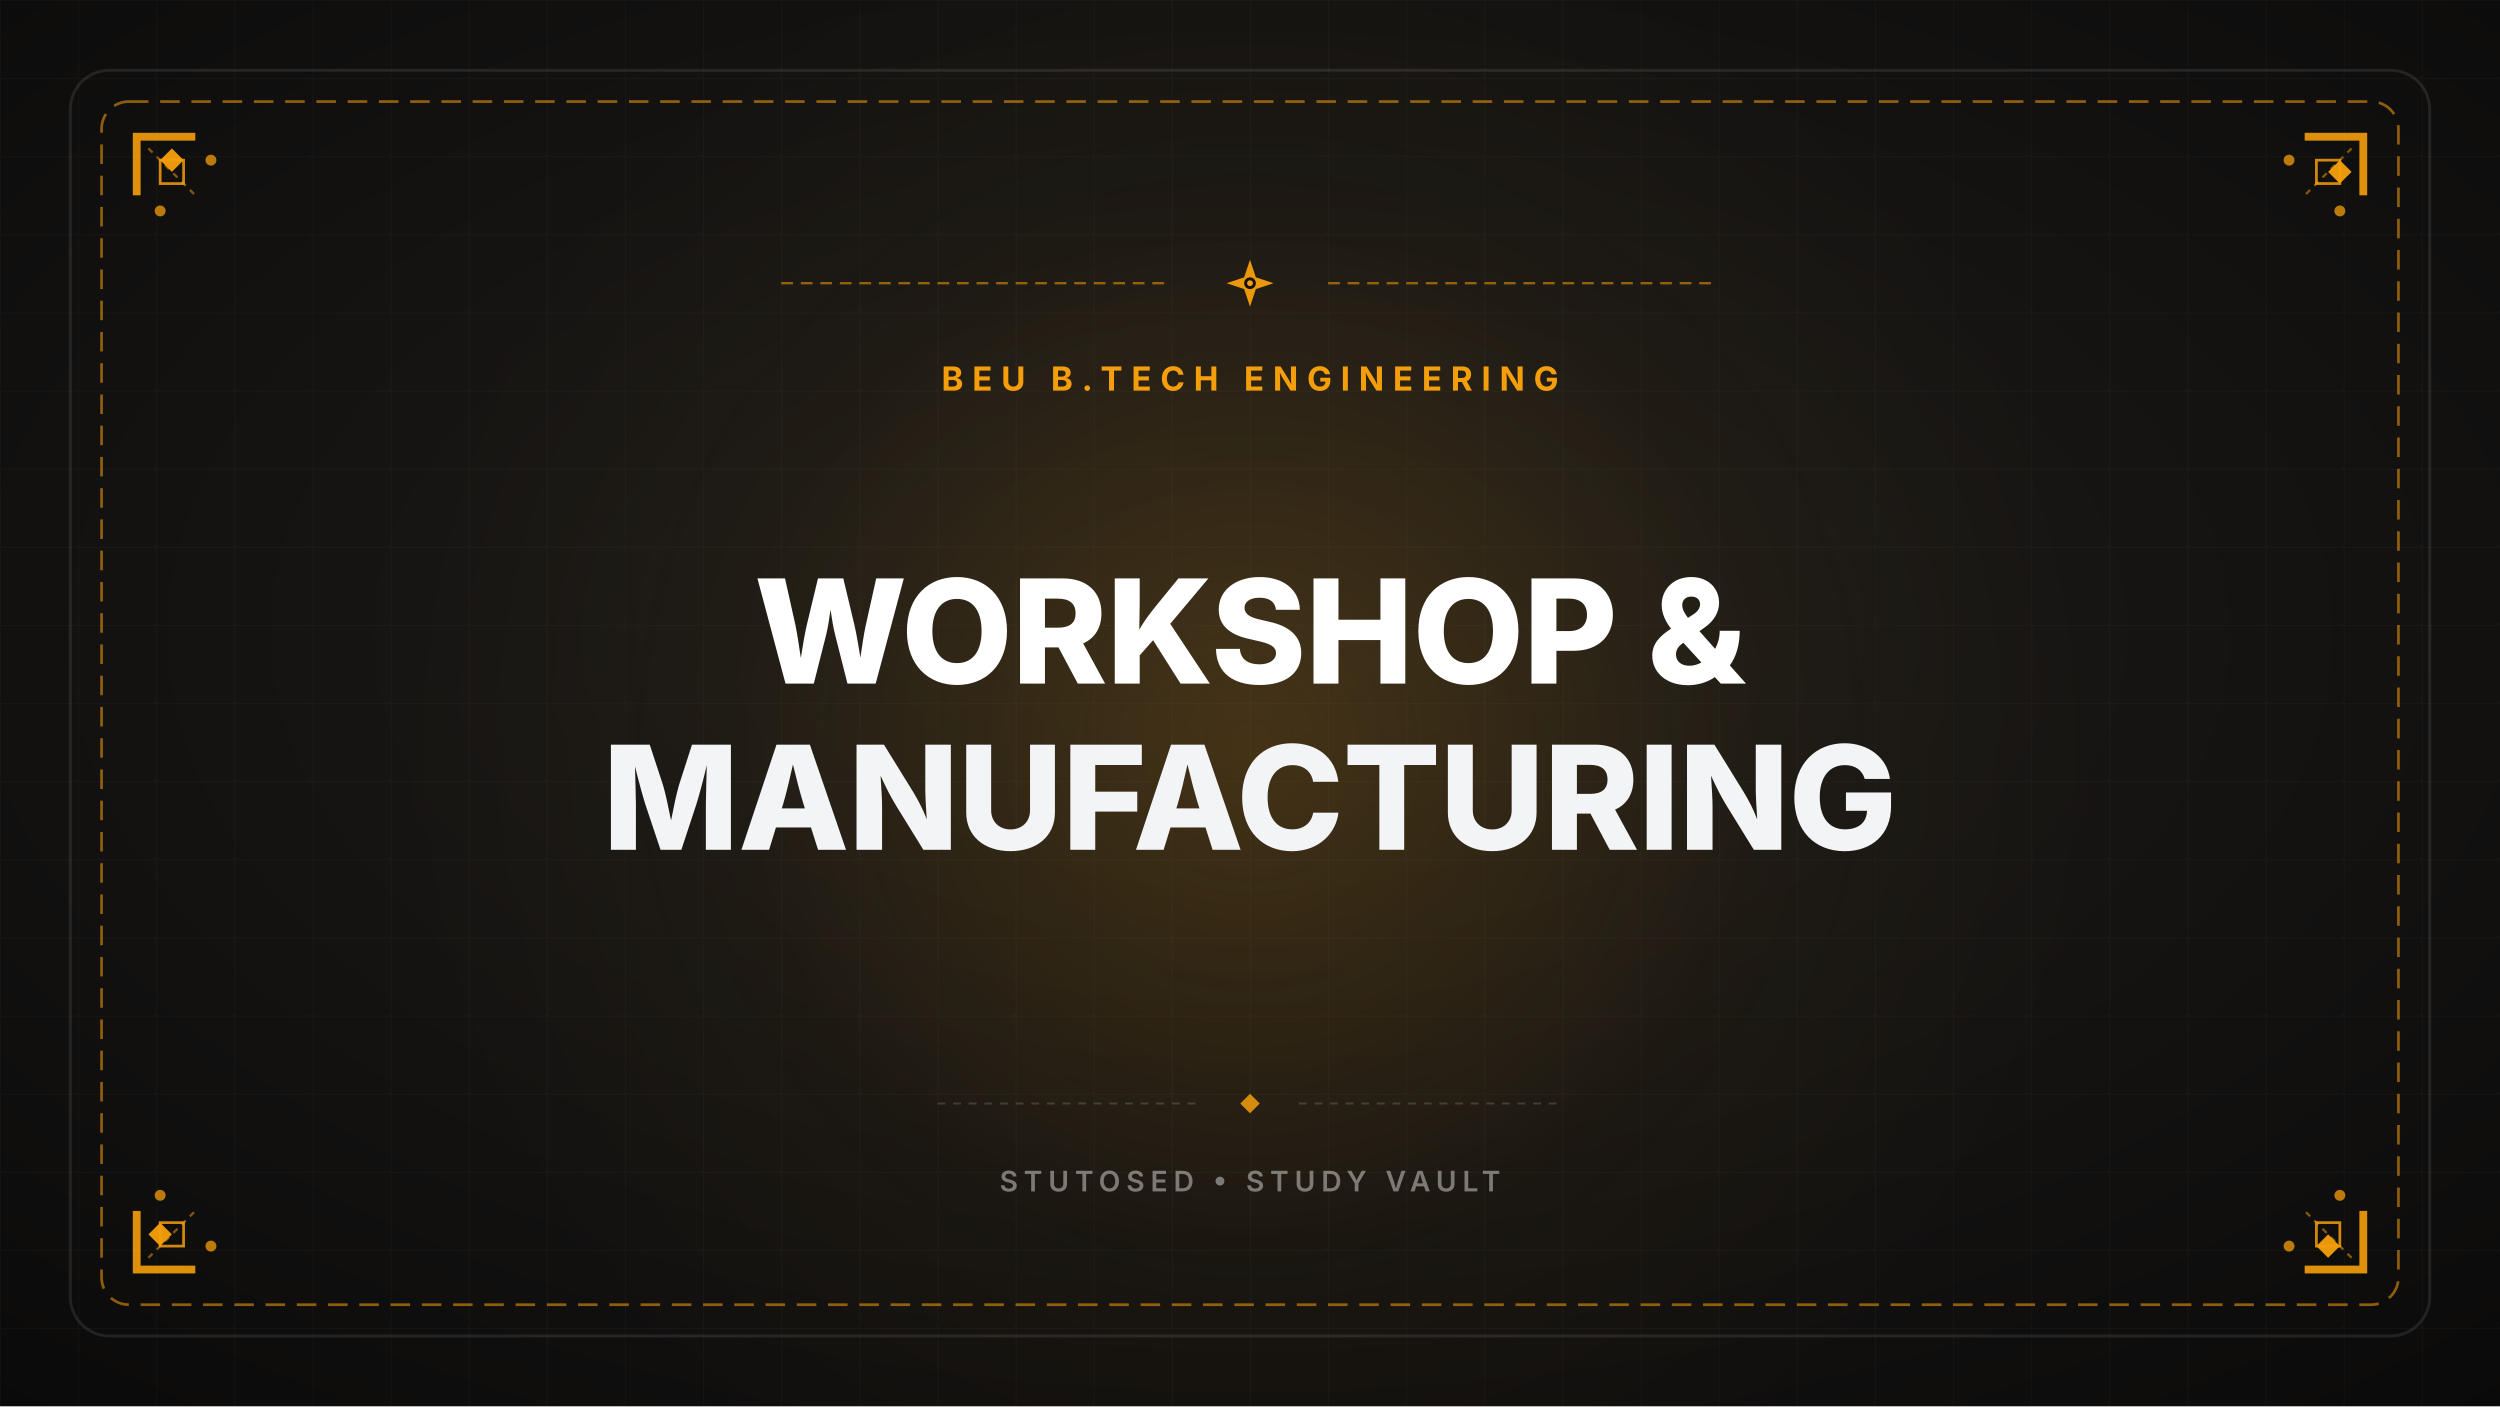
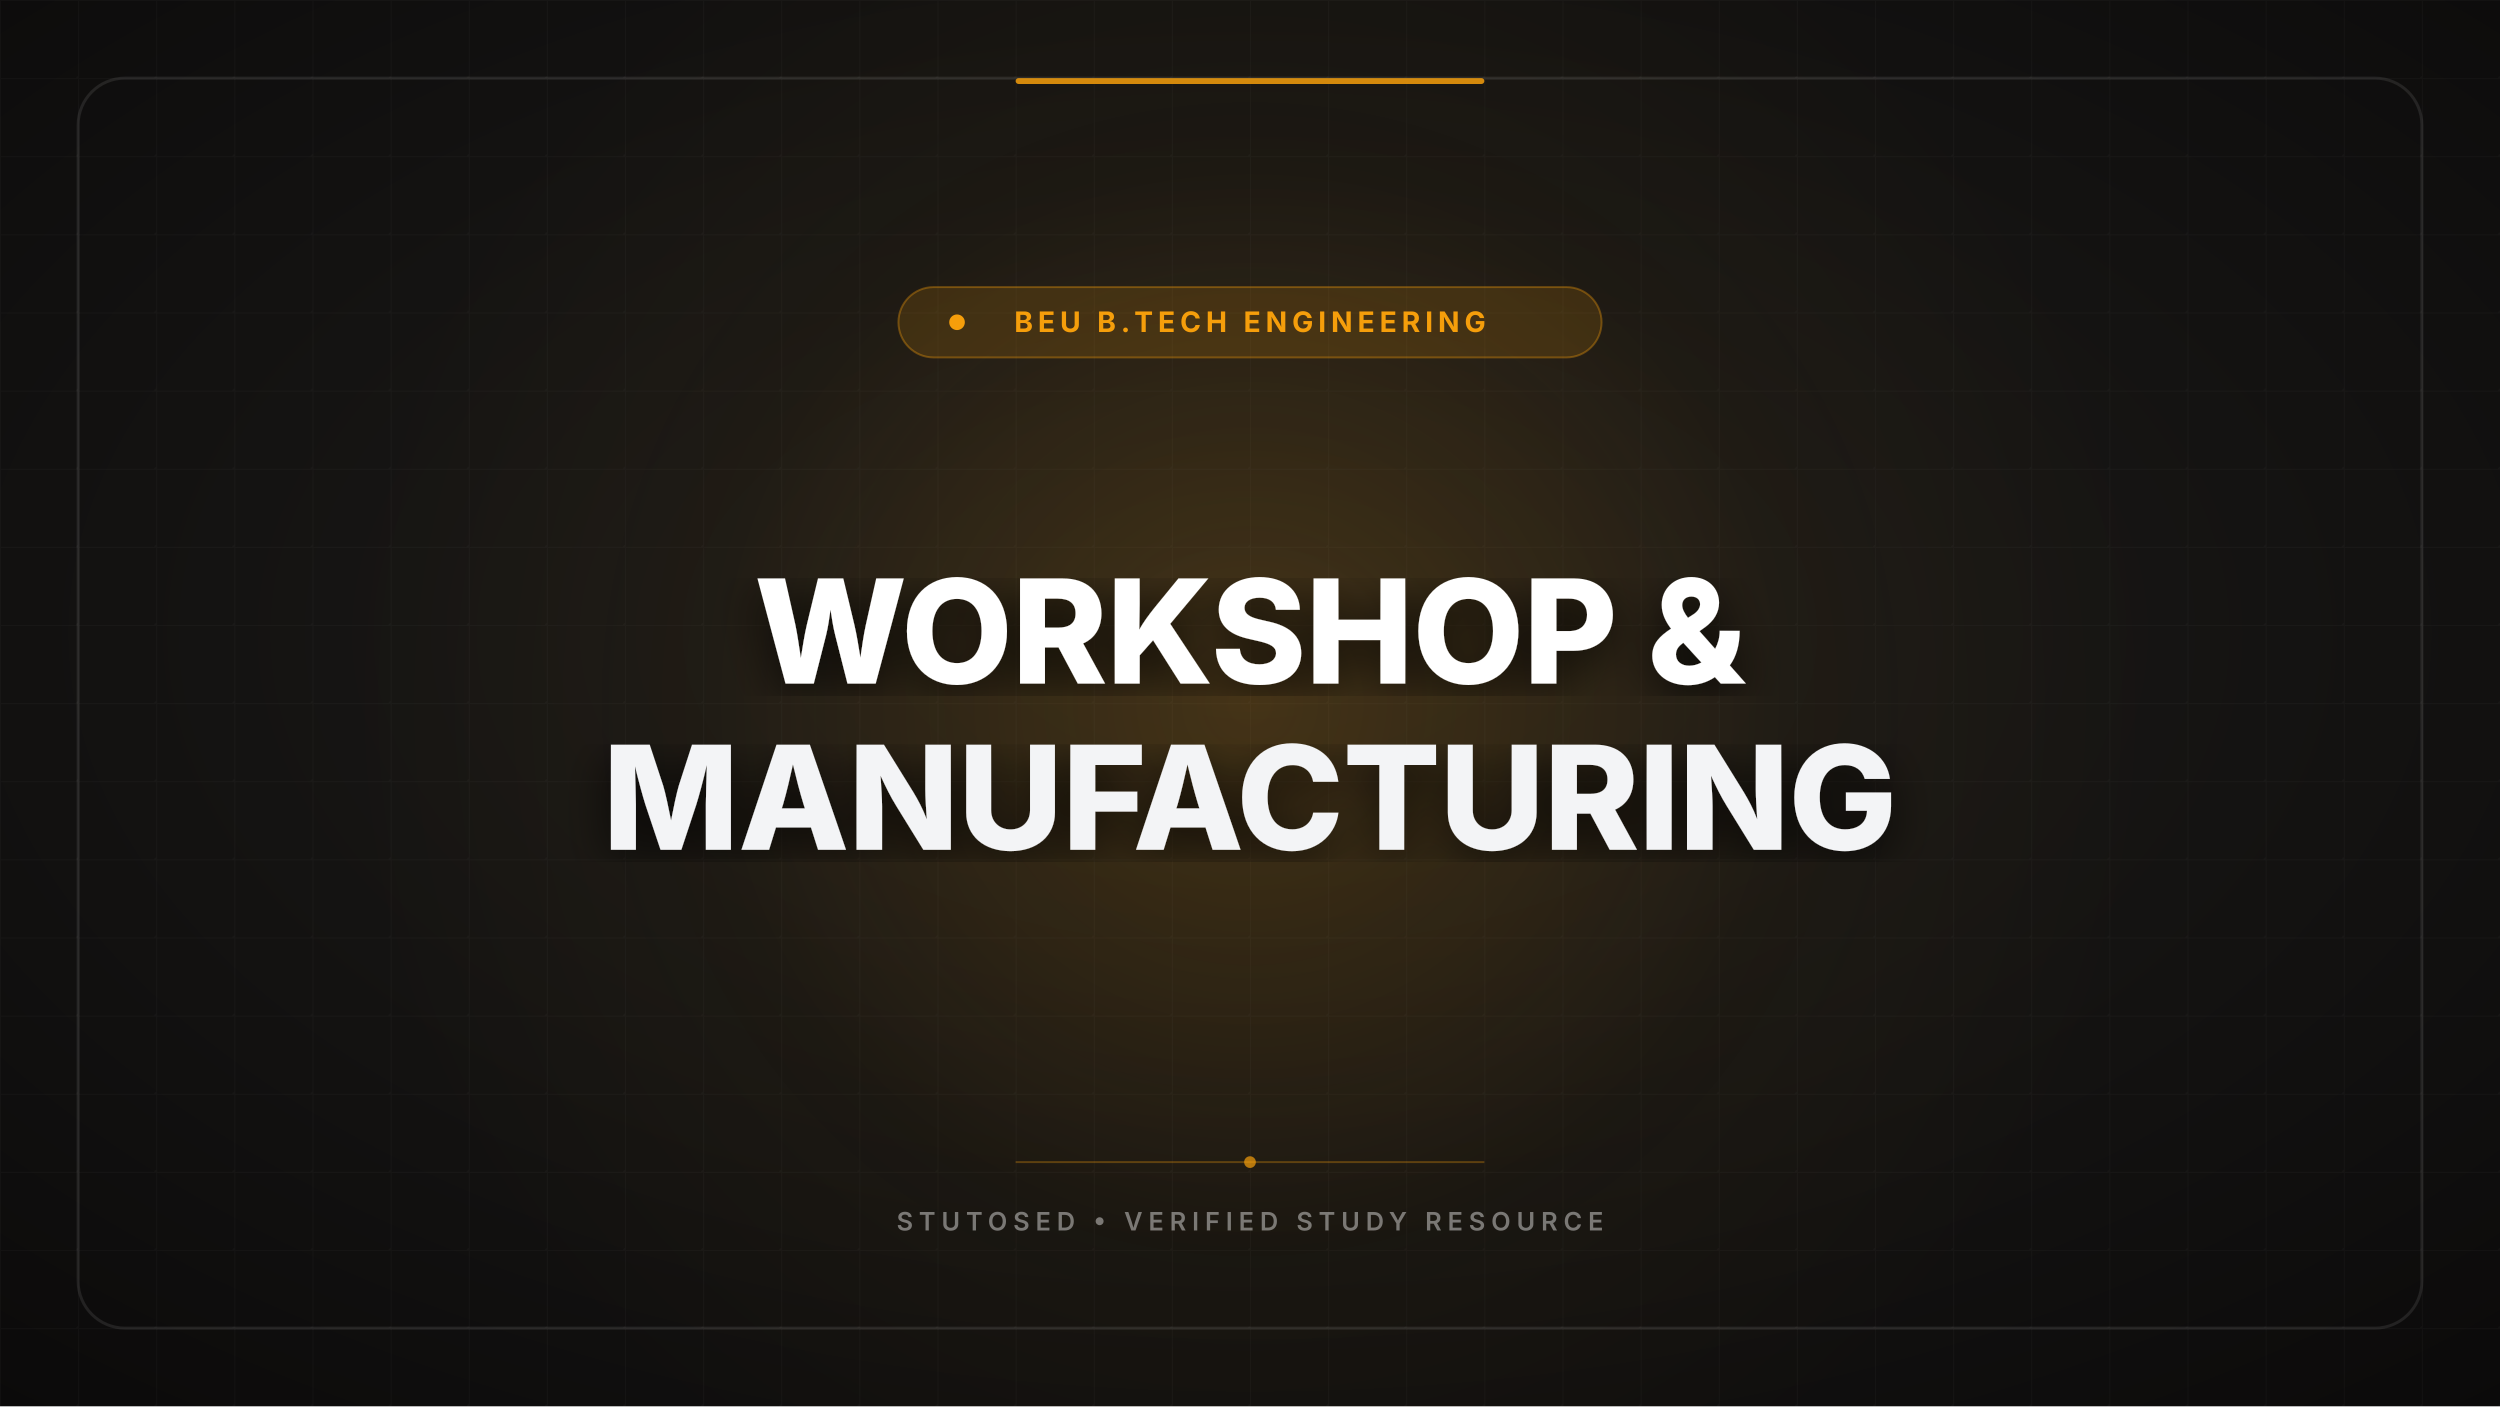
<svg xmlns="http://www.w3.org/2000/svg" viewBox="0 0 1280 720" width="1280" height="720">
  <defs>
    <radialGradient id="bg-grad" cx="50%" cy="45%" r="75%">
      <stop offset="0%" stop-color="#1f1d1a" />
      <stop offset="60%" stop-color="#131211" />
      <stop offset="100%" stop-color="#0b0a0a" />
    </radialGradient>
    <radialGradient id="accent-glow-rad" cx="50%" cy="50%" r="50%">
      <stop offset="0%" stop-color="#f59e0b" stop-opacity="0.18" />
      <stop offset="60%" stop-color="#f59e0b" stop-opacity="0.03" />
      <stop offset="100%" stop-color="#f59e0b" stop-opacity="0" />
    </radialGradient>
+     <filter id="shadow" x="-10%" y="-10%" width="120%" height="120%">
+       <feDropShadow dx="0" dy="6" stdDeviation="12" flood-color="#000000" flood-opacity="0.75" />
+     </filter>
    <pattern id="grid-pattern" width="40" height="40" patternUnits="userSpaceOnUse">
      <path d="M 40 0 L 0 0 0 40" fill="none" stroke="rgba(255,255,255,0.025)" stroke-width="1" />
      <circle cx="40" cy="40" r="1" fill="rgba(255,255,255,0.025)" />
    </pattern>
  </defs>
  <rect width="1280" height="720" fill="url(#bg-grad)" />
  <rect width="1280" height="720" fill="url(#grid-pattern)" />
-   <circle cx="640" cy="380" r="440" fill="url(#accent-glow-rad)" />
-   <rect x="36" y="36" width="1208" height="648" rx="20" fill="none" stroke="rgba(255,255,255,0.09)" stroke-width="1.5" />
-   <rect x="52" y="52" width="1176" height="616" rx="14" fill="none" stroke="#f59e0b" stroke-width="1.4" stroke-dasharray="10 6" opacity="0.55" />
-   <g transform="translate(68, 68) rotate(0)">
-     <path d="M 0 0 L 32 0 L 32 4 L 4 4 L 4 32 L 0 32 Z" fill="#f59e0b" opacity="0.9" />
-     <polygon points="14,14 26,14 26,26 14,26" fill="none" stroke="#f59e0b" stroke-width="1.4" opacity="0.85" />
-     <polygon points="20,8 26,14 20,20 14,14" fill="#f59e0b" opacity="0.95" />
-     <circle cx="40" cy="14" r="2.8" fill="#f59e0b" opacity="0.75" />
-     <circle cx="14" cy="40" r="2.8" fill="#f59e0b" opacity="0.75" />
-     <line x1="8" y1="8" x2="32" y2="32" stroke="#f59e0b" stroke-width="1.2" opacity="0.5" stroke-dasharray="3,3" />
-   </g>
-   <g transform="translate(1212, 68) rotate(90)">
-     <path d="M 0 0 L 32 0 L 32 4 L 4 4 L 4 32 L 0 32 Z" fill="#f59e0b" opacity="0.9" />
-     <polygon points="14,14 26,14 26,26 14,26" fill="none" stroke="#f59e0b" stroke-width="1.4" opacity="0.85" />
-     <polygon points="20,8 26,14 20,20 14,14" fill="#f59e0b" opacity="0.95" />
-     <circle cx="40" cy="14" r="2.8" fill="#f59e0b" opacity="0.75" />
-     <circle cx="14" cy="40" r="2.8" fill="#f59e0b" opacity="0.75" />
-     <line x1="8" y1="8" x2="32" y2="32" stroke="#f59e0b" stroke-width="1.2" opacity="0.5" stroke-dasharray="3,3" />
-   </g>
-   <g transform="translate(1212, 652) rotate(180)">
-     <path d="M 0 0 L 32 0 L 32 4 L 4 4 L 4 32 L 0 32 Z" fill="#f59e0b" opacity="0.9" />
-     <polygon points="14,14 26,14 26,26 14,26" fill="none" stroke="#f59e0b" stroke-width="1.4" opacity="0.85" />
-     <polygon points="20,8 26,14 20,20 14,14" fill="#f59e0b" opacity="0.95" />
-     <circle cx="40" cy="14" r="2.8" fill="#f59e0b" opacity="0.75" />
-     <circle cx="14" cy="40" r="2.8" fill="#f59e0b" opacity="0.75" />
-     <line x1="8" y1="8" x2="32" y2="32" stroke="#f59e0b" stroke-width="1.2" opacity="0.5" stroke-dasharray="3,3" />
-   </g>
-   <g transform="translate(68, 652) rotate(270)">
-     <path d="M 0 0 L 32 0 L 32 4 L 4 4 L 4 32 L 0 32 Z" fill="#f59e0b" opacity="0.9" />
-     <polygon points="14,14 26,14 26,26 14,26" fill="none" stroke="#f59e0b" stroke-width="1.4" opacity="0.85" />
-     <polygon points="20,8 26,14 20,20 14,14" fill="#f59e0b" opacity="0.95" />
-     <circle cx="40" cy="14" r="2.8" fill="#f59e0b" opacity="0.75" />
-     <circle cx="14" cy="40" r="2.8" fill="#f59e0b" opacity="0.75" />
-     <line x1="8" y1="8" x2="32" y2="32" stroke="#f59e0b" stroke-width="1.2" opacity="0.5" stroke-dasharray="3,3" />
-   </g>
-   <g transform="translate(640, 145)">
-     <line x1="-240" y1="0" x2="-40" y2="0" stroke="#f59e0b" stroke-width="1.2" stroke-dasharray="6 4" opacity="0.55" />
-     <polygon points="0,-12 3,-3 12,0 3,3 0,12 -3,3 -12,0 -3,-3" fill="#f59e0b" opacity="0.95" />
-     <circle cx="0" cy="0" r="3" fill="#131211" />
-     <circle cx="0" cy="0" r="1.5" fill="#f59e0b" />
-     <line x1="40" y1="0" x2="240" y2="0" stroke="#f59e0b" stroke-width="1.2" stroke-dasharray="6 4" opacity="0.55" />
-   </g>
-   <g transform="translate(640, 200)">
-     <text x="0" y="0" text-anchor="middle" font-family="'Space Grotesk', -apple-system, system-ui, sans-serif" font-size="17" font-weight="700" letter-spacing="4.5" fill="#f59e0b" text-transform="uppercase">
+   <circle cx="640" cy="360" r="460" fill="url(#accent-glow-rad)" />
+   <rect x="40" y="40" width="1200" height="640" rx="24" fill="none" stroke="rgba(255,255,255,0.09)" stroke-width="1.5" />
+   <rect x="520" y="40" width="240" height="3" rx="1.5" fill="#f59e0b" opacity="0.85" />
+   <g transform="translate(640, 165)">
+     <rect x="-180" y="-18" width="360" height="36" rx="18" fill="#f59e0b" fill-opacity="0.15" stroke="#f59e0b" stroke-opacity="0.35" stroke-width="1" />
+     <circle cx="-150" cy="0" r="4" fill="#f59e0b" />
+     <text x="0" y="5" text-anchor="middle" font-family="'Space Grotesk', -apple-system, system-ui, sans-serif" font-size="14.5" font-weight="700" letter-spacing="2.5" fill="#f59e0b" text-transform="uppercase">
      BEU B.TECH ENGINEERING
    </text>
  </g>
  <g>
-     <text x="640" y="350" text-anchor="middle" font-family="'Space Grotesk', -apple-system, system-ui, sans-serif" font-size="74" font-weight="800" letter-spacing="-0.5" fill="#FFFFFF">WORKSHOP &amp;</text>
-     <text x="640" y="435.1" text-anchor="middle" font-family="'Space Grotesk', -apple-system, system-ui, sans-serif" font-size="74" font-weight="800" letter-spacing="-0.5" fill="#F3F4F6">MANUFACTURING</text>
+     <text x="640" y="350" text-anchor="middle" font-family="'Space Grotesk', -apple-system, system-ui, sans-serif" font-size="74" font-weight="800" letter-spacing="-0.5" fill="#FFFFFF" filter="url(#shadow)">WORKSHOP &amp;</text>
+     <text x="640" y="435.1" text-anchor="middle" font-family="'Space Grotesk', -apple-system, system-ui, sans-serif" font-size="74" font-weight="800" letter-spacing="-0.5" fill="#F3F4F6" filter="url(#shadow)">MANUFACTURING</text>
  </g>
-   <g transform="translate(640, 565)">
-     <line x1="-160" y1="0" x2="-25" y2="0" stroke="rgba(255,255,255,0.15)" stroke-width="1" stroke-dasharray="4 4" />
-     <polygon points="0,-5 5,0 0,5 -5,0" fill="#f59e0b" opacity="0.85" />
-     <line x1="25" y1="0" x2="160" y2="0" stroke="rgba(255,255,255,0.15)" stroke-width="1" stroke-dasharray="4 4" />
+   <g transform="translate(640, 595)">
+     <line x1="-120" y1="0" x2="120" y2="0" stroke="#f59e0b" stroke-opacity="0.3" stroke-width="1" />
+     <circle cx="0" cy="0" r="3" fill="#f59e0b" opacity="0.7" />
  </g>
-   <g transform="translate(640, 610)">
-     <text x="0" y="0" text-anchor="middle" font-family="'Space Grotesk', -apple-system, system-ui, sans-serif" font-size="14.5" font-weight="600" letter-spacing="3" fill="rgba(255,255,255,0.42)">
-       STUTOSED • STUDY VAULT
+   <g transform="translate(640, 630)">
+     <text x="0" y="0" text-anchor="middle" font-family="'Space Grotesk', -apple-system, system-ui, sans-serif" font-size="13" font-weight="600" letter-spacing="3" fill="rgba(255,255,255,0.42)">
+       STUTOSED • VERIFIED STUDY RESOURCE
    </text>
  </g>
</svg>
